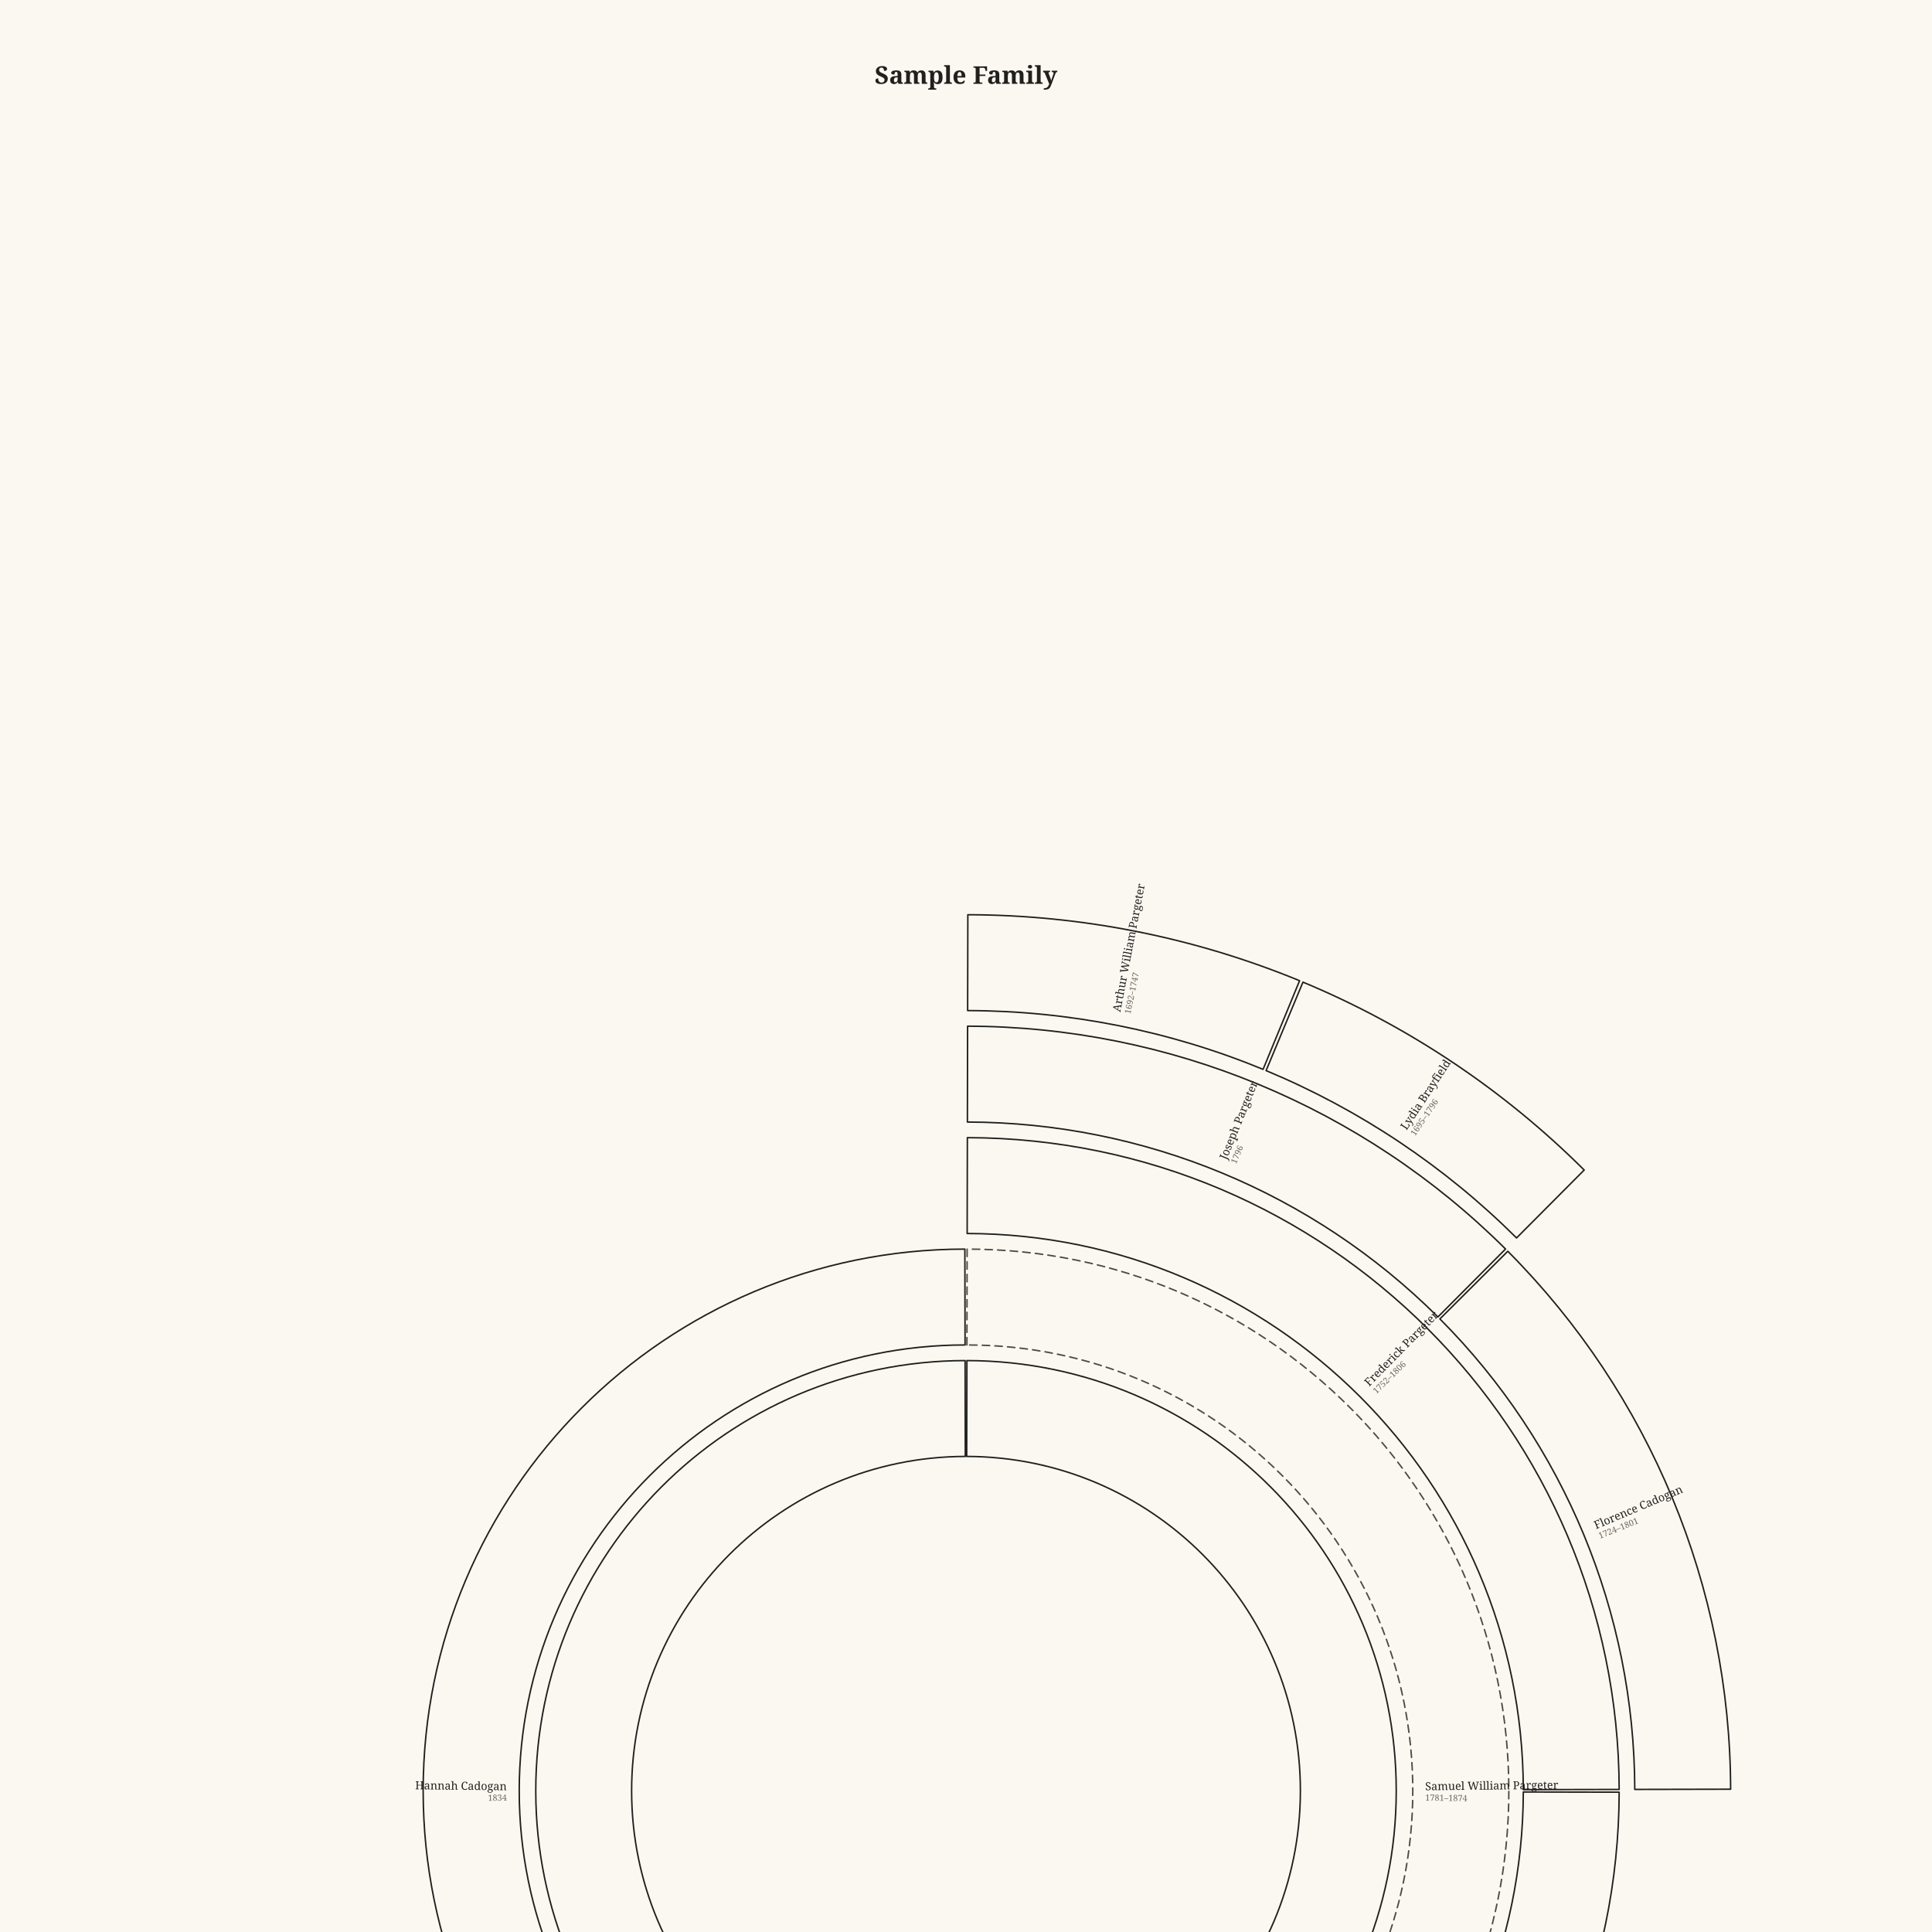
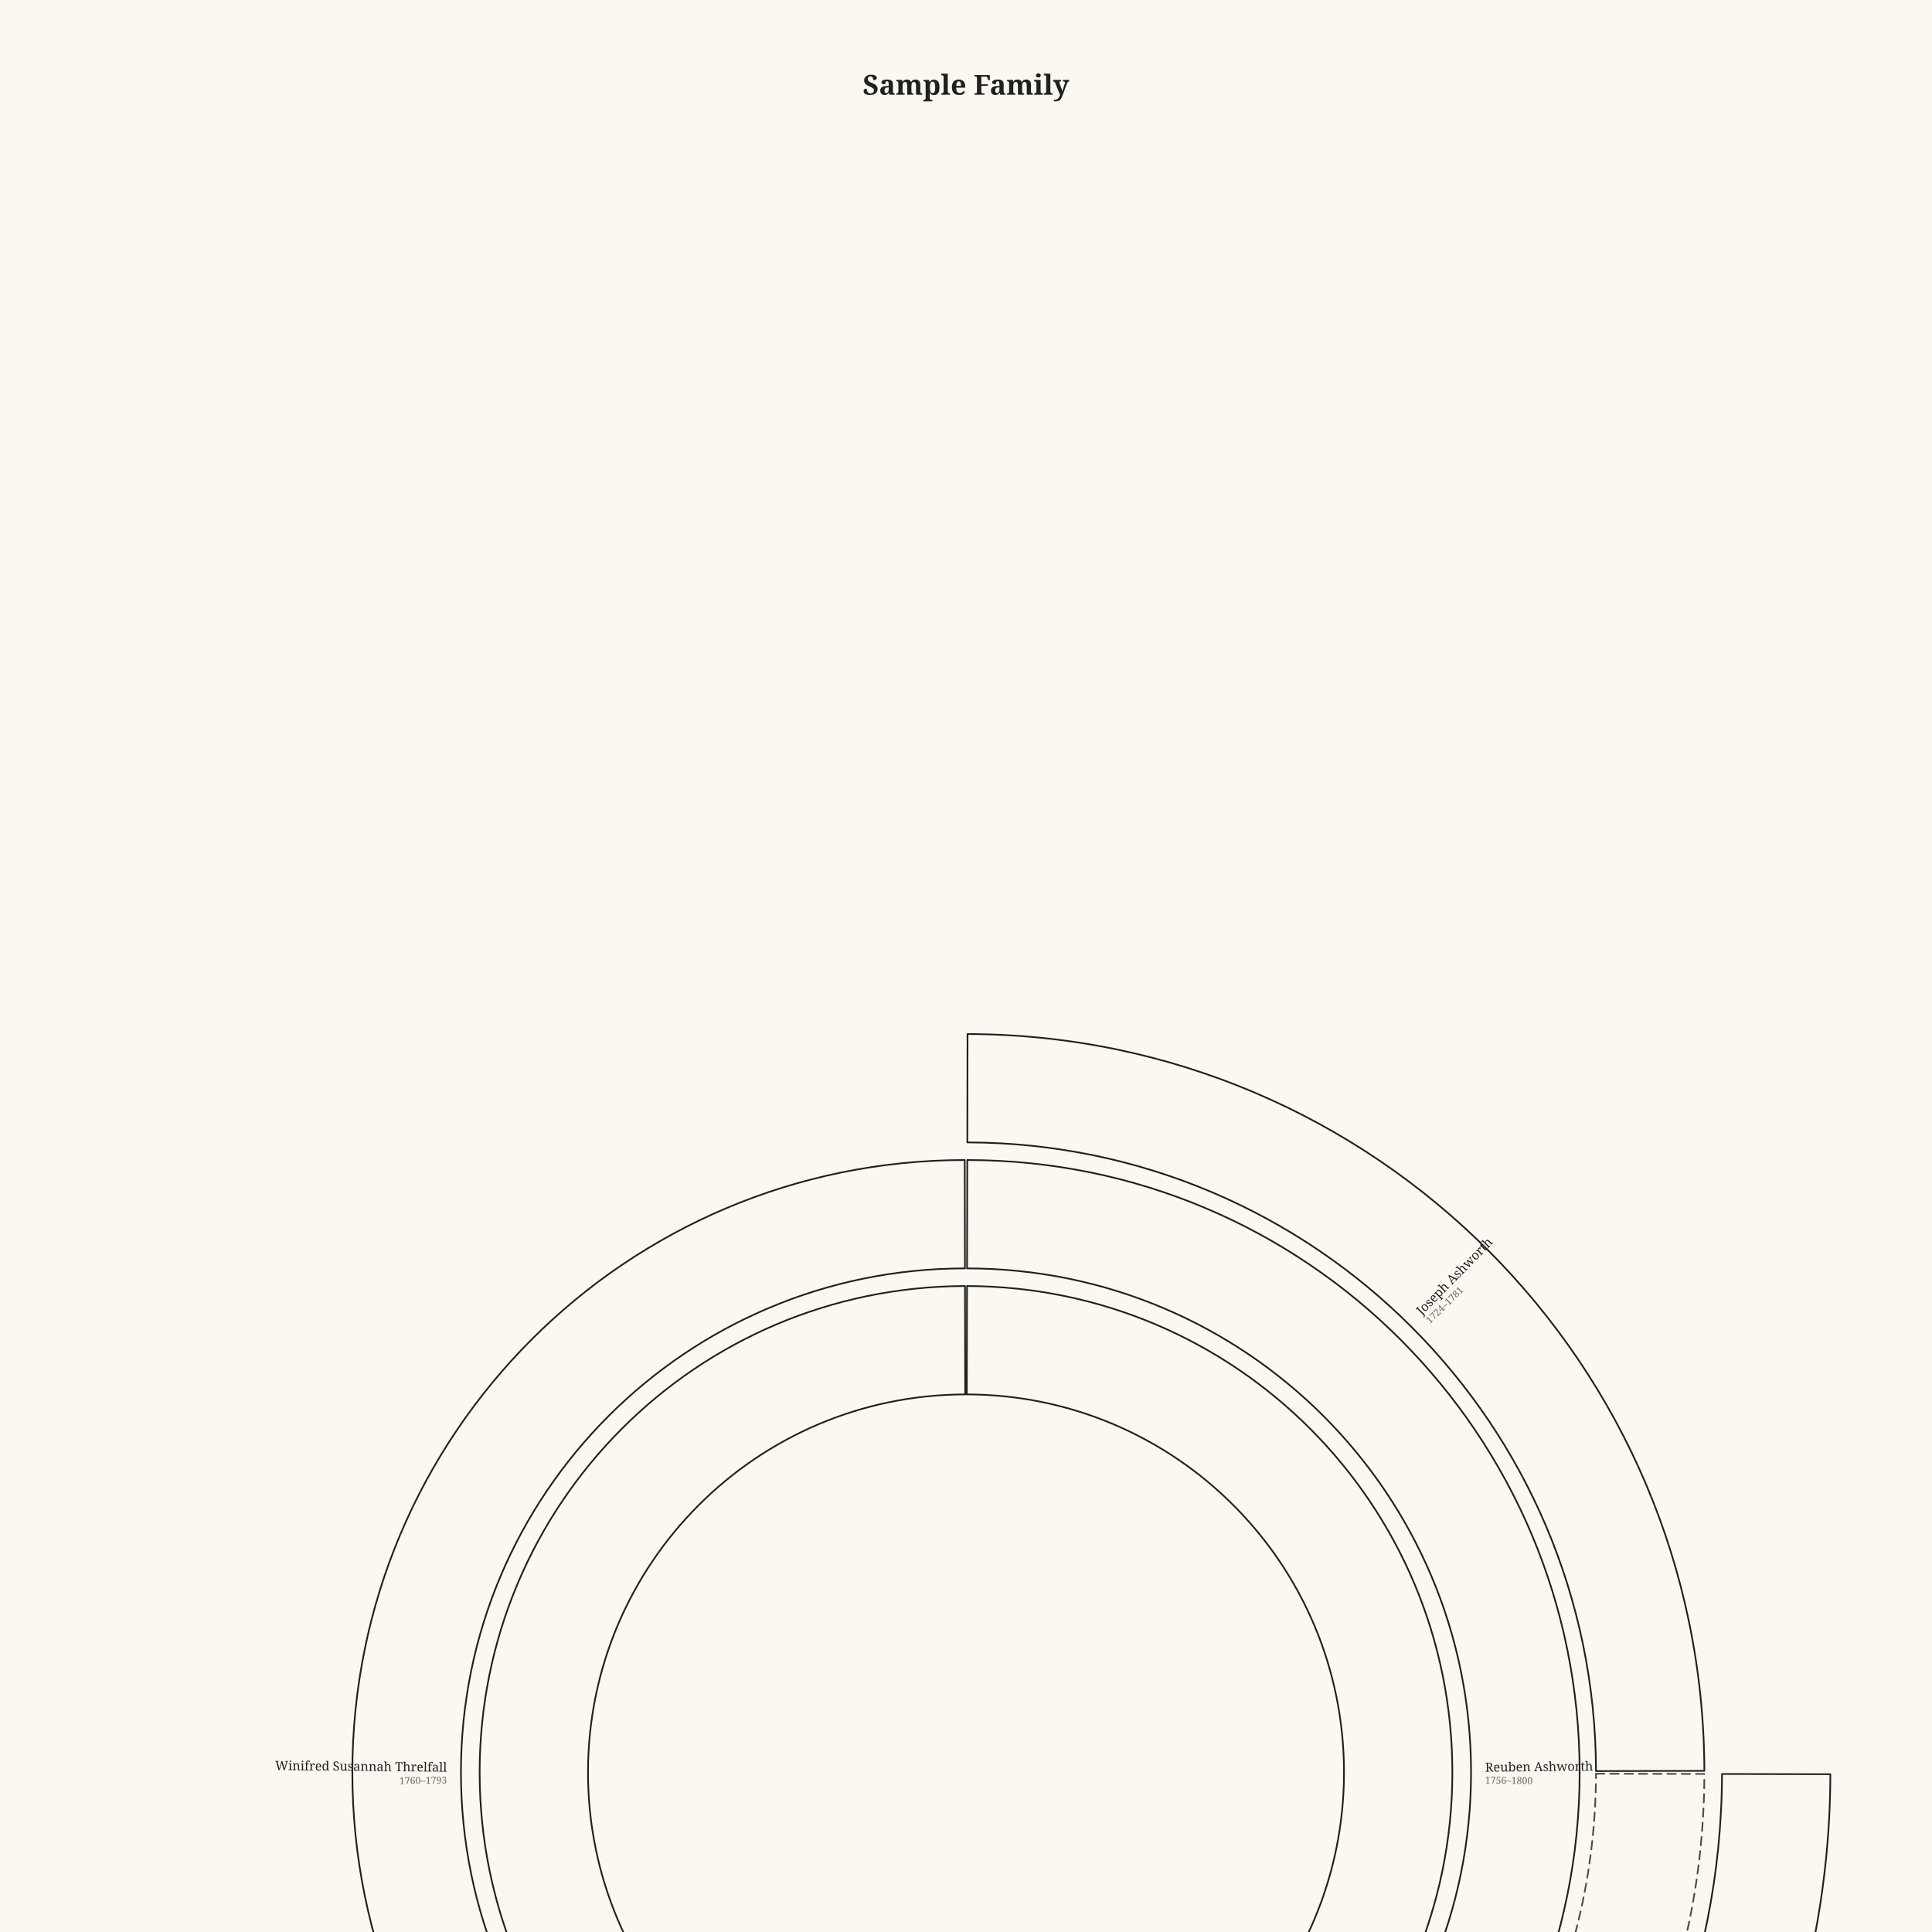
- <svg xmlns="http://www.w3.org/2000/svg" width="520mm" height="520mm" viewBox="0 0 520 520">
-   <rect x="0" y="0" width="520" height="520" fill="#FBF8F2" />
+ <svg xmlns="http://www.w3.org/2000/svg" width="460mm" height="460mm" viewBox="0 0 460 460">
+   <rect x="0" y="0" width="460" height="460" fill="#FBF8F2" />
  <g id="ENGRAVE">
-     <path d="M260.188,392L260.243,366.2A115.8,115.8 0 1,1 259.757,366.2L259.812,392A90,90 0 1,0 260.188,392Z" fill="none" stroke="#22201D" stroke-width="0.4" stroke-linecap="round" stroke-linejoin="round" />
-     <path d="M260.251,362L260.305,336.2A145.8,145.8 0 0,1 260.305,627.8L260.251,602A120,120 0 0,0 260.251,362Z" fill="none" stroke="#22201D" stroke-width="0.4" stroke-linecap="round" stroke-linejoin="round" stroke-dasharray="2,1.4" opacity="0.8" />
-     <path d="M259.749,602L259.695,627.8A145.8,145.8 0 0,1 259.695,336.2L259.749,362A120,120 0 0,0 259.749,602Z" fill="none" stroke="#22201D" stroke-width="0.4" stroke-linecap="round" stroke-linejoin="round" />
-     <path d="M260.314,332L260.368,306.2A175.8,175.8 0 0,1 435.8,481.632L410,481.686A150,150 0 0,0 260.314,332Z" fill="none" stroke="#22201D" stroke-width="0.4" stroke-linecap="round" stroke-linejoin="round" />
-     <path d="M410,482.314L435.8,482.368A175.8,175.8 0 0,1 260.368,657.8L260.314,632A150,150 0 0,0 410,482.314Z" fill="none" stroke="#22201D" stroke-width="0.4" stroke-linecap="round" stroke-linejoin="round" />
-     <path d="M260.377,302L260.431,276.2A205.8,205.8 0 0,1 405.217,336.173L387.012,354.454A180,180 0 0,0 260.377,302Z" fill="none" stroke="#22201D" stroke-width="0.4" stroke-linecap="round" stroke-linejoin="round" />
-     <path d="M387.546,354.988L405.827,336.783A205.8,205.8 0 0,1 465.8,481.569L440,481.623A180,180 0 0,0 387.546,354.988Z" fill="none" stroke="#22201D" stroke-width="0.4" stroke-linecap="round" stroke-linejoin="round" />
-     <path d="M260.44,272L260.494,246.201A235.8,235.8 0 0,1 349.78,263.961L339.957,287.817A210,210 0 0,0 260.44,272Z" fill="none" stroke="#22201D" stroke-width="0.4" stroke-linecap="round" stroke-linejoin="round" />
-     <path d="M340.77,288.154L350.693,264.339A235.8,235.8 0 0,1 426.386,314.915L408.181,333.197A210,210 0 0,0 340.77,288.154Z" fill="none" stroke="#22201D" stroke-width="0.4" stroke-linecap="round" stroke-linejoin="round" />
-     <text x="261.322" y="575.591" font-family="Georgia, 'Iowan Old Style', serif" font-size="3" fill="#22201D" text-anchor="start" dominant-baseline="central" transform="rotate(89.1905,261.3224,575.5907)">Beatrice Pargeter</text>
-     <text x="258.26" y="575.584" font-family="Georgia, 'Iowan Old Style', serif" font-size="2.28" fill="#6E675C" text-anchor="end" dominant-baseline="central" transform="rotate(271.0651,258.2601,575.5838)">1828–1896</text>
-     <text x="383.593" y="480.678" font-family="Georgia, 'Iowan Old Style', serif" font-size="3" fill="#22201D" text-anchor="start" dominant-baseline="central" transform="rotate(359.387,383.5929,480.6776)">Samuel William Pargeter</text>
-     <text x="383.588" y="483.74" font-family="Georgia, 'Iowan Old Style', serif" font-size="2.28" fill="#6E675C" text-anchor="start" dominant-baseline="central" transform="rotate(0.8066,383.5878,483.7399)">1781–1874</text>
-     <text x="136.407" y="480.678" font-family="Georgia, 'Iowan Old Style', serif" font-size="3" fill="#22201D" text-anchor="end" dominant-baseline="central" transform="rotate(0.613,136.4071,480.6776)">Hannah Cadogan</text>
-     <text x="136.412" y="483.74" font-family="Georgia, 'Iowan Old Style', serif" font-size="2.28" fill="#6E675C" text-anchor="end" dominant-baseline="central" transform="rotate(359.1934,136.4122,483.7399)">1834</text>
-     <text x="367.673" y="372.457" font-family="Georgia, 'Iowan Old Style', serif" font-size="3" fill="#22201D" text-anchor="start" dominant-baseline="central" transform="rotate(314.5067,367.6725,372.4574)">Frederick Pargeter</text>
-     <text x="369.835" y="374.626" font-family="Georgia, 'Iowan Old Style', serif" font-size="2.28" fill="#6E675C" text-anchor="start" dominant-baseline="central" transform="rotate(315.6491,369.835,374.6257)">1752–1806</text>
-     <text x="369.543" y="589.673" font-family="Georgia, 'Iowan Old Style', serif" font-size="3" fill="#22201D" text-anchor="start" dominant-baseline="central" transform="rotate(44.5067,369.5426,589.6725)">Sarah Boyce</text>
-     <text x="367.374" y="591.835" font-family="Georgia, 'Iowan Old Style', serif" font-size="2.28" fill="#6E675C" text-anchor="start" dominant-baseline="central" transform="rotate(45.6491,367.3743,591.835)">1757–1834</text>
-     <text x="329.037" y="311.874" font-family="Georgia, 'Iowan Old Style', serif" font-size="3" fill="#22201D" text-anchor="start" dominant-baseline="central" transform="rotate(292.0873,329.0371,311.8741)">Joseph Pargeter</text>
-     <text x="331.865" y="313.049" font-family="Georgia, 'Iowan Old Style', serif" font-size="2.28" fill="#6E675C" text-anchor="start" dominant-baseline="central" transform="rotate(293.043,331.865,313.0492)">1796</text>
-     <text x="429.114" y="410.519" font-family="Georgia, 'Iowan Old Style', serif" font-size="3" fill="#22201D" text-anchor="start" dominant-baseline="central" transform="rotate(337.0873,429.1138,410.5194)">Florence Cadogan</text>
-     <text x="430.283" y="413.35" font-family="Georgia, 'Iowan Old Style', serif" font-size="2.28" fill="#6E675C" text-anchor="start" dominant-baseline="central" transform="rotate(338.043,430.2825,413.35)">1724–1801</text>
-     <text x="300.373" y="272.25" font-family="Georgia, 'Iowan Old Style', serif" font-size="3" fill="#22201D" text-anchor="start" dominant-baseline="central" transform="rotate(280.8953,300.3735,272.2503)">Arthur William Pargeter</text>
-     <text x="303.377" y="272.851" font-family="Georgia, 'Iowan Old Style', serif" font-size="2.28" fill="#6E675C" text-anchor="start" dominant-baseline="central" transform="rotate(281.7167,303.3765,272.8507)">1692–1747</text>
-     <text x="377.568" y="303.667" font-family="Georgia, 'Iowan Old Style', serif" font-size="3" fill="#22201D" text-anchor="start" dominant-baseline="central" transform="rotate(303.3953,377.568,303.6668)">Lydia Brayfield</text>
-     <text x="380.113" y="305.371" font-family="Georgia, 'Iowan Old Style', serif" font-size="2.28" fill="#6E675C" text-anchor="start" dominant-baseline="central" transform="rotate(304.2167,380.1126,305.3707)">1695–1796</text>
-     <text x="260" y="20" font-family="Georgia, 'Iowan Old Style', serif" font-size="6.6" fill="#22201D" text-anchor="middle" dominant-baseline="central" font-weight="600">Sample Family</text>
+     <path d="M230.189,332L230.243,306.2A115.8,115.8 0 1,1 229.757,306.2L229.811,332A90,90 0 1,0 230.189,332Z" fill="none" stroke="#22201D" stroke-width="0.4" stroke-linecap="round" stroke-linejoin="round" />
+     <path d="M230.251,302L230.305,276.2A145.8,145.8 0 0,1 230.305,567.8L230.251,542A120,120 0 0,0 230.251,302Z" fill="none" stroke="#22201D" stroke-width="0.4" stroke-linecap="round" stroke-linejoin="round" />
+     <path d="M229.749,542L229.695,567.8A145.8,145.8 0 0,1 229.695,276.2L229.749,302A120,120 0 0,0 229.749,542Z" fill="none" stroke="#22201D" stroke-width="0.4" stroke-linecap="round" stroke-linejoin="round" />
+     <path d="M230.314,272L230.368,246.2A175.8,175.8 0 0,1 405.8,421.632L380,421.686A150,150 0 0,0 230.314,272Z" fill="none" stroke="#22201D" stroke-width="0.4" stroke-linecap="round" stroke-linejoin="round" />
+     <path d="M380,422.314L405.8,422.368A175.8,175.8 0 0,1 230.368,597.8L230.314,572A150,150 0 0,0 380,422.314Z" fill="none" stroke="#22201D" stroke-width="0.4" stroke-linecap="round" stroke-linejoin="round" stroke-dasharray="2,1.4" opacity="0.8" />
+     <path d="M410,422.377L435.8,422.431A205.8,205.8 0 0,1 375.827,567.217L357.546,549.012A180,180 0 0,0 410,422.377Z" fill="none" stroke="#22201D" stroke-width="0.4" stroke-linecap="round" stroke-linejoin="round" />
+     <path d="M357.012,549.545L375.217,567.827A205.8,205.8 0 0,1 230.431,627.799L230.377,602A180,180 0 0,0 357.012,549.545Z" fill="none" stroke="#22201D" stroke-width="0.4" stroke-linecap="round" stroke-linejoin="round" />
+     <text x="231.322" y="515.591" font-family="Georgia, 'Iowan Old Style', serif" font-size="3" fill="#22201D" text-anchor="start" dominant-baseline="central" transform="rotate(89.1905,231.3224,515.5907)">Beatrice Ashworth</text>
+     <text x="228.26" y="515.584" font-family="Georgia, 'Iowan Old Style', serif" font-size="2.28" fill="#6E675C" text-anchor="end" dominant-baseline="central" transform="rotate(271.0651,228.2601,515.5838)">1790–1850</text>
+     <text x="353.593" y="420.678" font-family="Georgia, 'Iowan Old Style', serif" font-size="3" fill="#22201D" text-anchor="start" dominant-baseline="central" transform="rotate(359.387,353.5929,420.6776)">Reuben Ashworth</text>
+     <text x="353.588" y="423.74" font-family="Georgia, 'Iowan Old Style', serif" font-size="2.28" fill="#6E675C" text-anchor="start" dominant-baseline="central" transform="rotate(0.8066,353.5878,423.7399)">1756–1800</text>
+     <text x="106.407" y="420.678" font-family="Georgia, 'Iowan Old Style', serif" font-size="3" fill="#22201D" text-anchor="end" dominant-baseline="central" transform="rotate(0.613,106.4071,420.6776)">Winifred Susannah Threlfall</text>
+     <text x="106.412" y="423.74" font-family="Georgia, 'Iowan Old Style', serif" font-size="2.28" fill="#6E675C" text-anchor="end" dominant-baseline="central" transform="rotate(359.1934,106.4122,423.7399)">1760–1793</text>
+     <text x="337.673" y="312.457" font-family="Georgia, 'Iowan Old Style', serif" font-size="3" fill="#22201D" text-anchor="start" dominant-baseline="central" transform="rotate(314.5067,337.6725,312.4574)">Joseph Ashworth</text>
+     <text x="339.835" y="314.626" font-family="Georgia, 'Iowan Old Style', serif" font-size="2.28" fill="#6E675C" text-anchor="start" dominant-baseline="central" transform="rotate(315.6491,339.835,314.6257)">1724–1781</text>
+     <text x="339.543" y="529.673" font-family="Georgia, 'Iowan Old Style', serif" font-size="3" fill="#22201D" text-anchor="start" dominant-baseline="central" transform="rotate(44.5067,339.5426,529.6725)">Hannah Whitcombe</text>
+     <text x="337.374" y="531.835" font-family="Georgia, 'Iowan Old Style', serif" font-size="2.28" fill="#6E675C" text-anchor="start" dominant-baseline="central" transform="rotate(45.6491,337.3743,531.835)">1718–1766</text>
+     <text x="400.126" y="491.037" font-family="Georgia, 'Iowan Old Style', serif" font-size="3" fill="#22201D" text-anchor="start" dominant-baseline="central" transform="rotate(22.0873,400.1259,491.0371)">Ernest Whitcombe</text>
+     <text x="398.951" y="493.865" font-family="Georgia, 'Iowan Old Style', serif" font-size="2.28" fill="#6E675C" text-anchor="start" dominant-baseline="central" transform="rotate(23.043,398.9508,493.865)">1695–1770</text>
+     <text x="301.481" y="591.114" font-family="Georgia, 'Iowan Old Style', serif" font-size="3" fill="#22201D" text-anchor="start" dominant-baseline="central" transform="rotate(67.0873,301.4806,591.1138)">Esther Threlfall</text>
+     <text x="298.65" y="592.283" font-family="Georgia, 'Iowan Old Style', serif" font-size="2.28" fill="#6E675C" text-anchor="start" dominant-baseline="central" transform="rotate(68.043,298.65,592.2825)">1693–1753</text>
+     <text x="230" y="20" font-family="Georgia, 'Iowan Old Style', serif" font-size="6.6" fill="#22201D" text-anchor="middle" dominant-baseline="central" font-weight="600">Sample Family</text>
  </g>
</svg>
